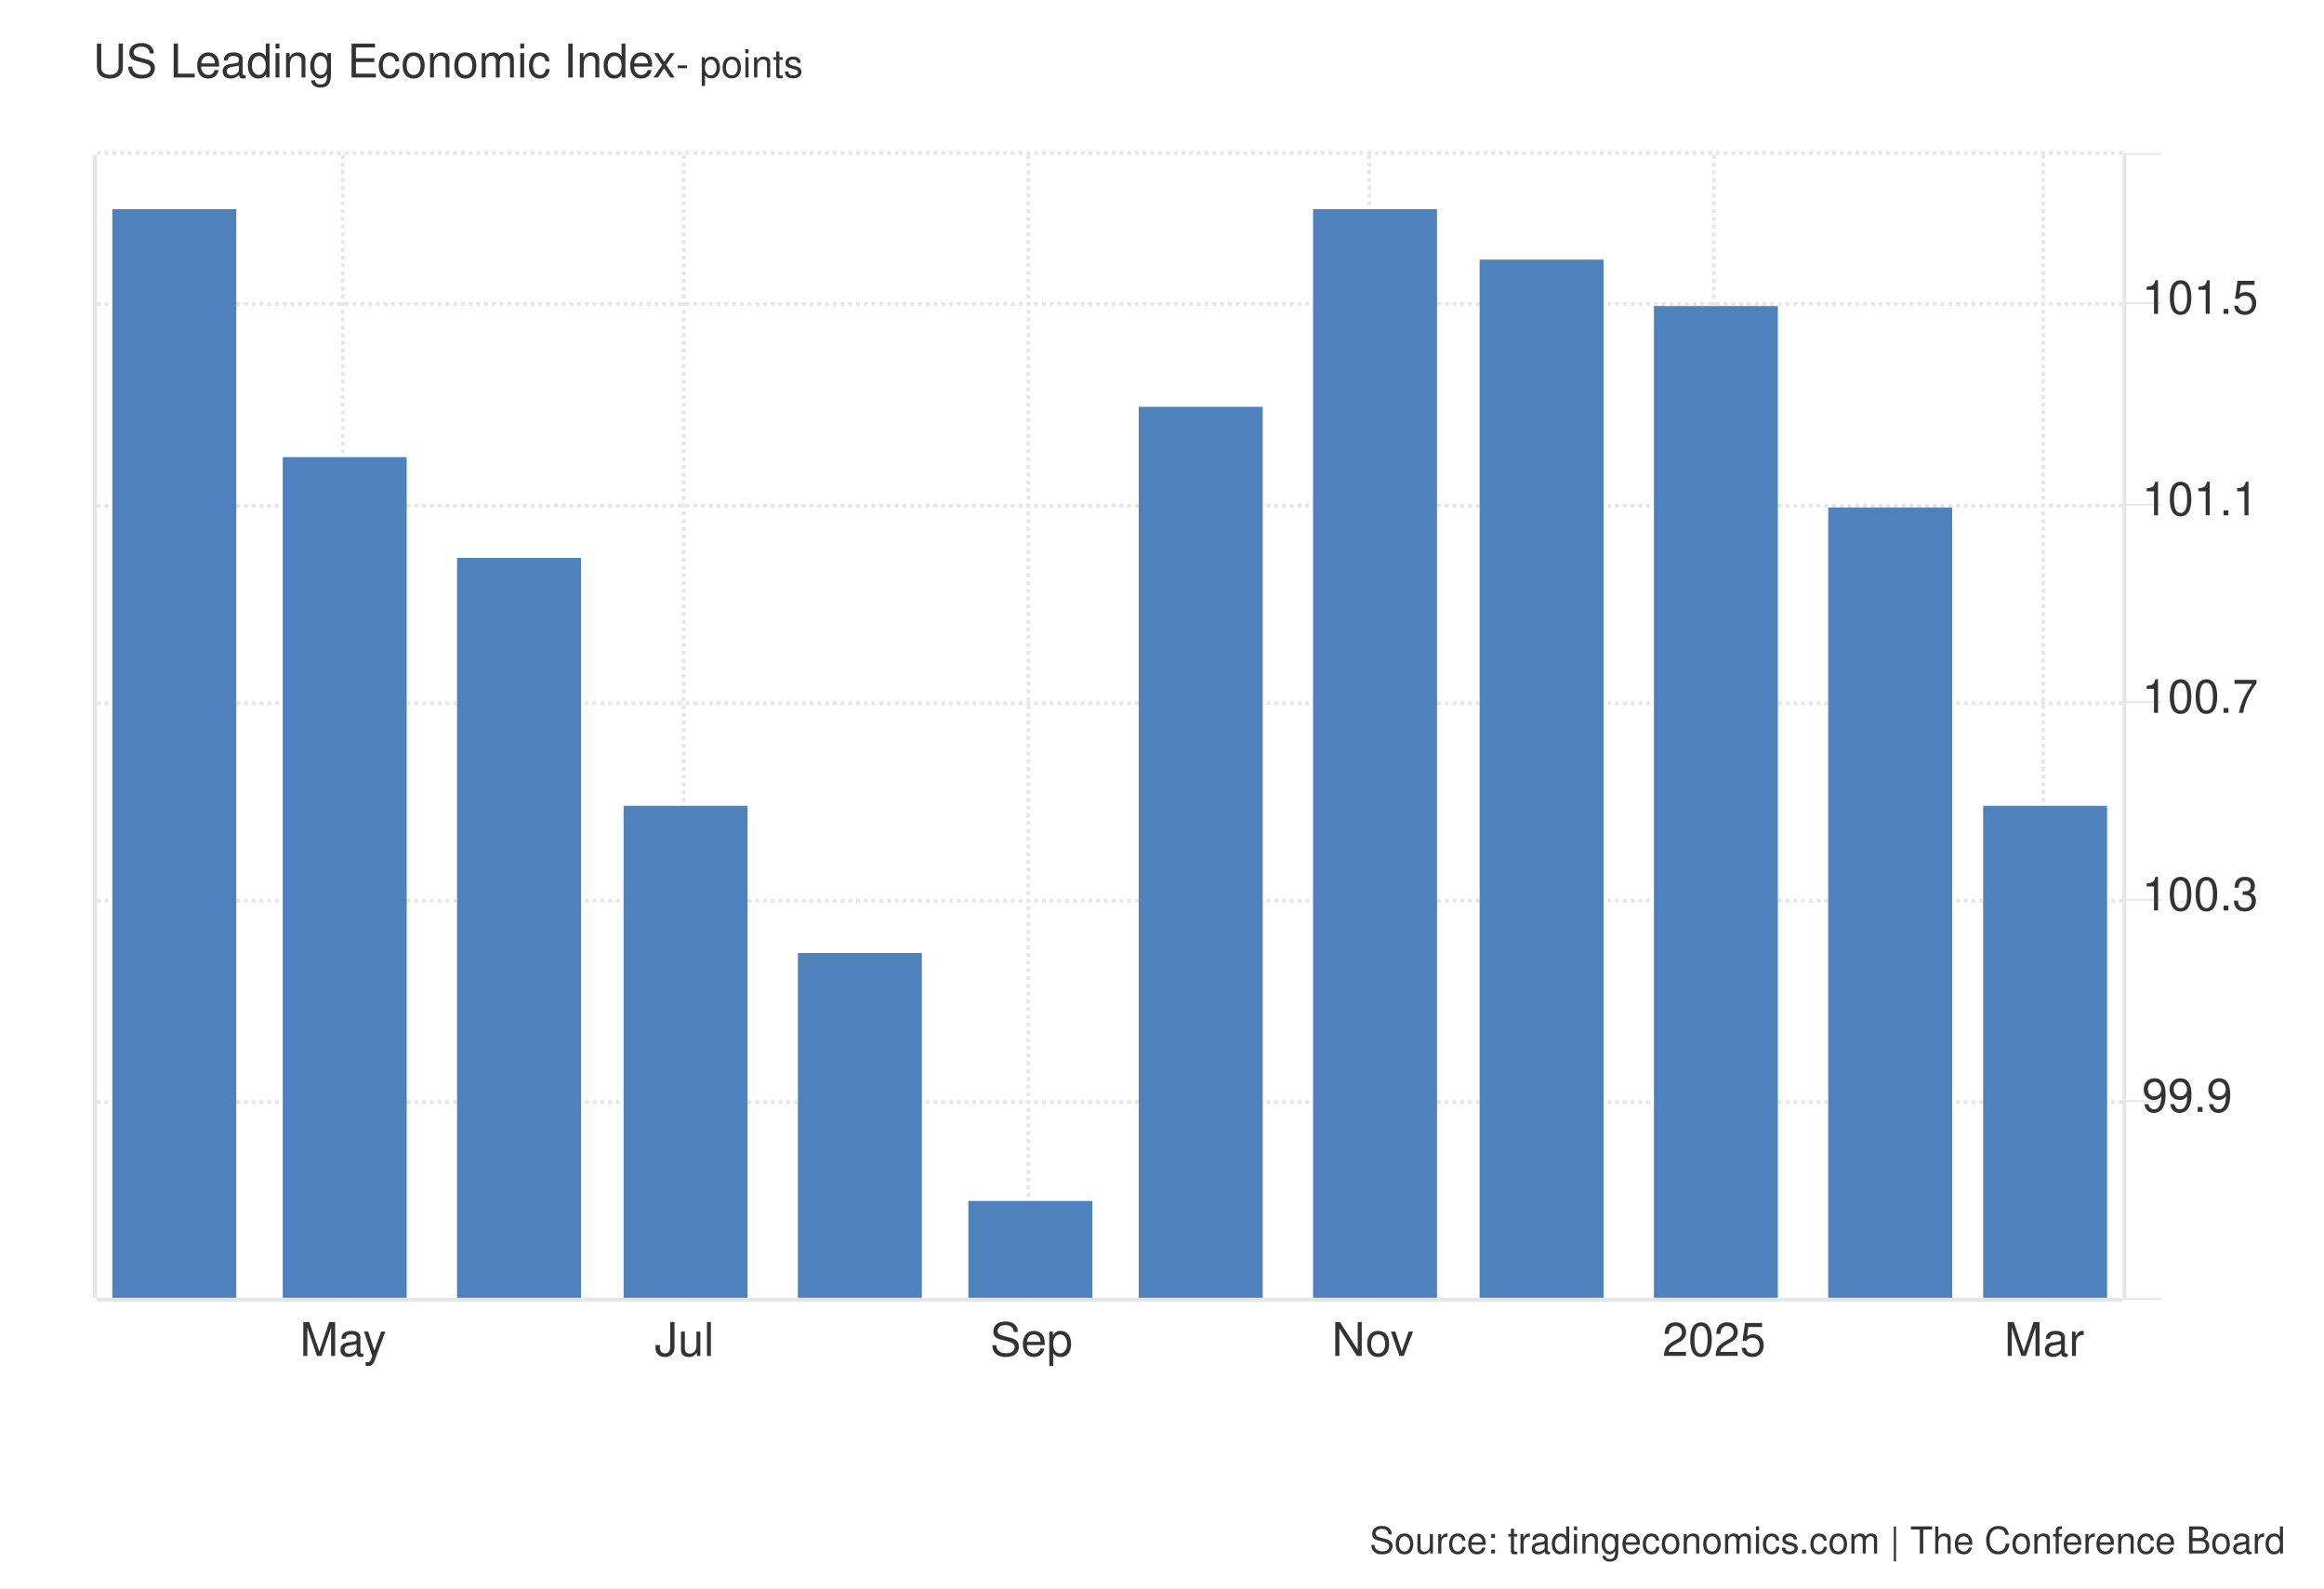
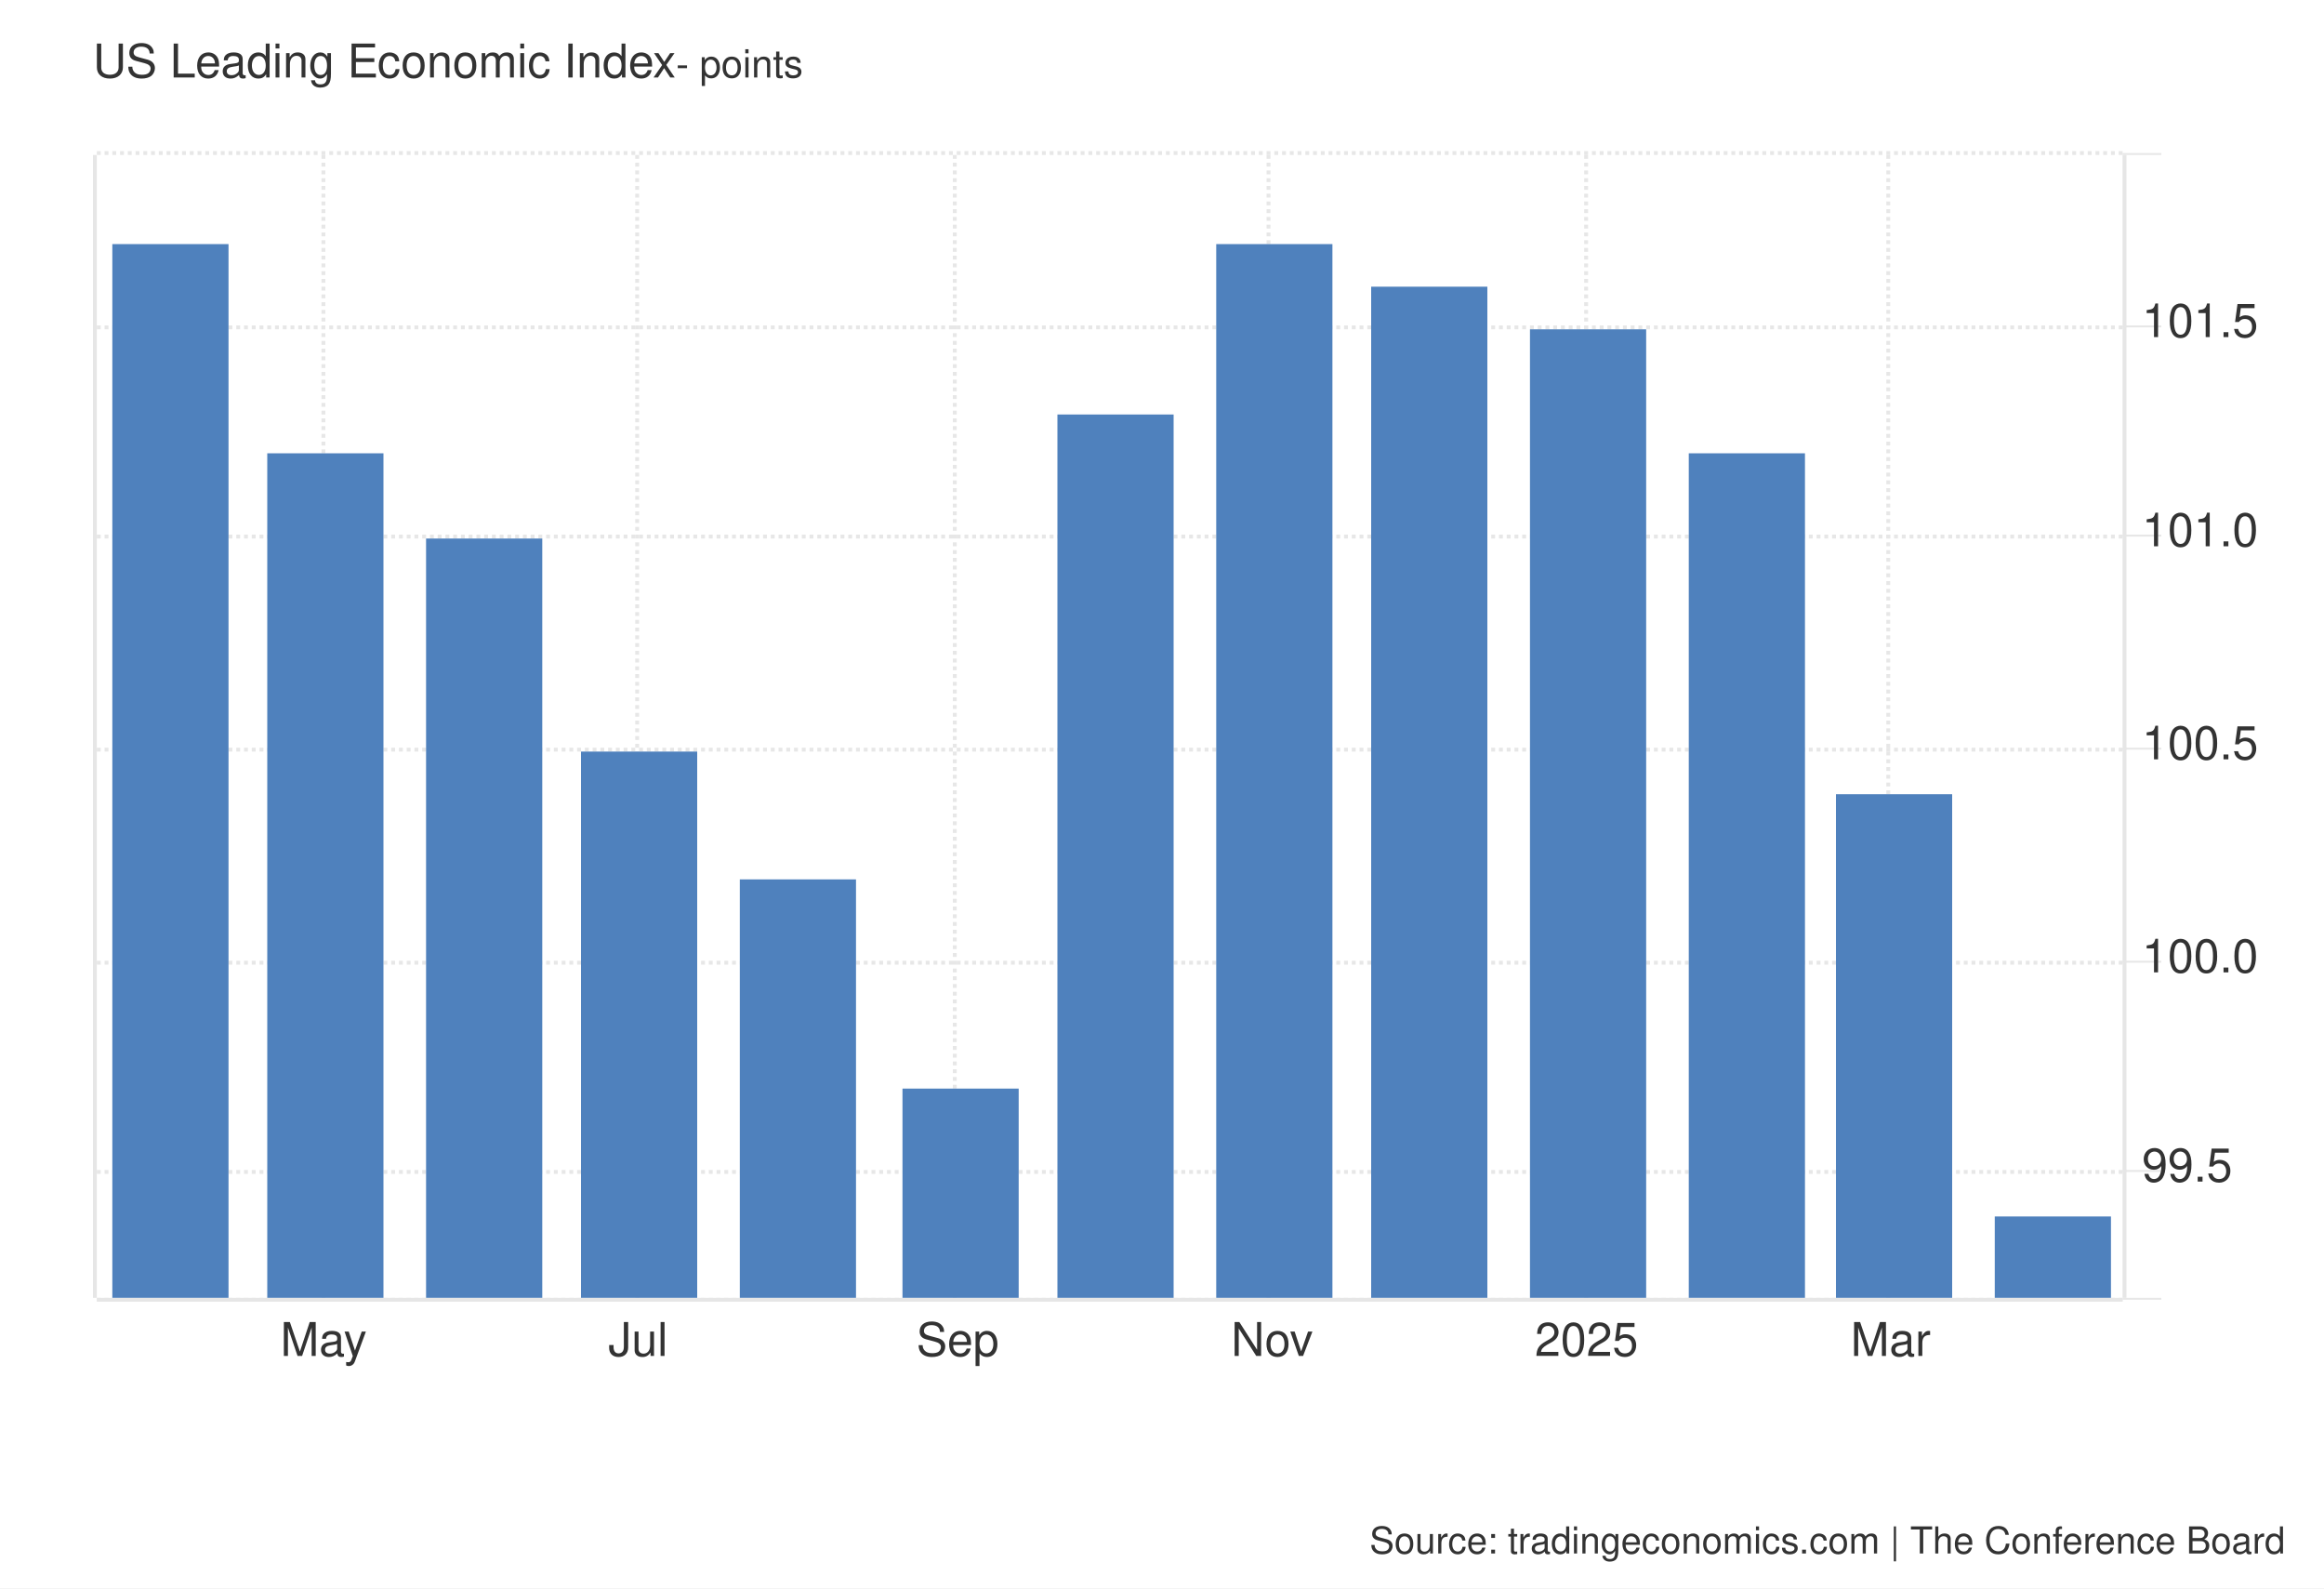
<svg xmlns="http://www.w3.org/2000/svg" version="1.1" class="highcharts-root" style="font-family: &quot;Lucida Grande&quot;, &quot;Lucida Sans Unicode&quot;, Arial, Helvetica, sans-serif; font-size: 12px;" width="600" height="410" viewBox="0 0 600 410">
  <defs>
-     <clipPath id="highcharts-3u2ldkw-37-">
+     <clipPath id="highcharts-tvmdj1x-145-">
      <rect x="0" y="0" width="523" height="295" fill="none" />
    </clipPath>
-     <clipPath id="highcharts-3u2ldkw-50-">
+     <clipPath id="highcharts-tvmdj1x-159-">
      <rect x="0" y="0" width="523" height="295" fill="none" />
    </clipPath>
-     <clipPath id="highcharts-3u2ldkw-51-">
+     <clipPath id="highcharts-tvmdj1x-160-">
      <rect x="25" y="40" width="523" height="295" fill="none" />
    </clipPath>
  </defs>
  <rect fill="#ffffff" class="highcharts-background" x="0" y="0" width="600" height="410" rx="0" ry="0" />
  <rect fill="none" class="highcharts-plot-background" x="25" y="40" width="523" height="295" />
  <g class="highcharts-grid highcharts-xaxis-grid" data-z-index="1">
-     <path fill="none" stroke="#E7E7E7" stroke-width="1" stroke-dasharray="1,1" data-z-index="1" class="highcharts-grid-line" d="M 88.5 40 L 88.5 335" opacity="1" />
-     <path fill="none" stroke="#E7E7E7" stroke-width="1" stroke-dasharray="1,1" data-z-index="1" class="highcharts-grid-line" d="M 176.5 40 L 176.5 335" opacity="1" />
-     <path fill="none" stroke="#E7E7E7" stroke-width="1" stroke-dasharray="1,1" data-z-index="1" class="highcharts-grid-line" d="M 265.5 40 L 265.5 335" opacity="1" />
-     <path fill="none" stroke="#E7E7E7" stroke-width="1" stroke-dasharray="1,1" data-z-index="1" class="highcharts-grid-line" d="M 353.5 40 L 353.5 335" opacity="1" />
-     <path fill="none" stroke="#E7E7E7" stroke-width="1" stroke-dasharray="1,1" data-z-index="1" class="highcharts-grid-line" d="M 442.5 40 L 442.5 335" opacity="1" />
-     <path fill="none" stroke="#E7E7E7" stroke-width="1" stroke-dasharray="1,1" data-z-index="1" class="highcharts-grid-line" d="M 527.5 40 L 527.5 335" opacity="1" />
+     <path fill="none" stroke="#E7E7E7" stroke-width="1" stroke-dasharray="1,1" data-z-index="1" class="highcharts-grid-line" d="M 83.5 40 L 83.5 335" opacity="1" />
+     <path fill="none" stroke="#E7E7E7" stroke-width="1" stroke-dasharray="1,1" data-z-index="1" class="highcharts-grid-line" d="M 164.5 40 L 164.5 335" opacity="1" />
+     <path fill="none" stroke="#E7E7E7" stroke-width="1" stroke-dasharray="1,1" data-z-index="1" class="highcharts-grid-line" d="M 246.5 40 L 246.5 335" opacity="1" />
+     <path fill="none" stroke="#E7E7E7" stroke-width="1" stroke-dasharray="1,1" data-z-index="1" class="highcharts-grid-line" d="M 327.5 40 L 327.5 335" opacity="1" />
+     <path fill="none" stroke="#E7E7E7" stroke-width="1" stroke-dasharray="1,1" data-z-index="1" class="highcharts-grid-line" d="M 409.5 40 L 409.5 335" opacity="1" />
+     <path fill="none" stroke="#E7E7E7" stroke-width="1" stroke-dasharray="1,1" data-z-index="1" class="highcharts-grid-line" d="M 487.5 40 L 487.5 335" opacity="1" />
  </g>
  <g class="highcharts-grid highcharts-yaxis-grid" data-z-index="1">
    <path fill="none" stroke="#E7E7E7" stroke-width="1" stroke-dasharray="1,1" data-z-index="1" class="highcharts-grid-line" d="M 25 335.5 L 548 335.5" opacity="1" />
-     <path fill="none" stroke="#E7E7E7" stroke-width="1" stroke-dasharray="1,1" data-z-index="1" class="highcharts-grid-line" d="M 25 284.5 L 548 284.5" opacity="1" />
-     <path fill="none" stroke="#E7E7E7" stroke-width="1" stroke-dasharray="1,1" data-z-index="1" class="highcharts-grid-line" d="M 25 232.5 L 548 232.5" opacity="1" />
-     <path fill="none" stroke="#E7E7E7" stroke-width="1" stroke-dasharray="1,1" data-z-index="1" class="highcharts-grid-line" d="M 25 181.5 L 548 181.5" opacity="1" />
-     <path fill="none" stroke="#E7E7E7" stroke-width="1" stroke-dasharray="1,1" data-z-index="1" class="highcharts-grid-line" d="M 25 130.5 L 548 130.5" opacity="1" />
-     <path fill="none" stroke="#E7E7E7" stroke-width="1" stroke-dasharray="1,1" data-z-index="1" class="highcharts-grid-line" d="M 25 78.5 L 548 78.5" opacity="1" />
+     <path fill="none" stroke="#E7E7E7" stroke-width="1" stroke-dasharray="1,1" data-z-index="1" class="highcharts-grid-line" d="M 25 302.5 L 548 302.5" opacity="1" />
+     <path fill="none" stroke="#E7E7E7" stroke-width="1" stroke-dasharray="1,1" data-z-index="1" class="highcharts-grid-line" d="M 25 248.5 L 548 248.5" opacity="1" />
+     <path fill="none" stroke="#E7E7E7" stroke-width="1" stroke-dasharray="1,1" data-z-index="1" class="highcharts-grid-line" d="M 25 193.5 L 548 193.5" opacity="1" />
+     <path fill="none" stroke="#E7E7E7" stroke-width="1" stroke-dasharray="1,1" data-z-index="1" class="highcharts-grid-line" d="M 25 138.5 L 548 138.5" opacity="1" />
+     <path fill="none" stroke="#E7E7E7" stroke-width="1" stroke-dasharray="1,1" data-z-index="1" class="highcharts-grid-line" d="M 25 84.5 L 548 84.5" opacity="1" />
    <path fill="none" stroke="#E7E7E7" stroke-width="1" stroke-dasharray="1,1" data-z-index="1" class="highcharts-grid-line" d="M 25 39.5 L 548 39.5" opacity="1" />
  </g>
  <rect fill="none" class="highcharts-plot-border" data-z-index="1" x="25" y="40" width="523" height="295" />
  <g class="highcharts-grid highcharts-yaxis-grid" data-z-index="1" />
  <g class="highcharts-axis highcharts-xaxis" data-z-index="2">
    <path fill="none" class="highcharts-axis-line" stroke="#E6E6E6" stroke-width="1" data-z-index="7" d="M 25 335.5 L 548 335.5" />
  </g>
  <g class="highcharts-axis highcharts-yaxis" data-z-index="2">
    <path fill="none" class="highcharts-tick" stroke="#E7E7E7" stroke-width="0.5" d="M 548 335.25 L 558 335.25" opacity="1" />
-     <path fill="none" class="highcharts-tick" stroke="#E7E7E7" stroke-width="0.5" d="M 548 284.25 L 558 284.25" opacity="1" />
-     <path fill="none" class="highcharts-tick" stroke="#E7E7E7" stroke-width="0.5" d="M 548 232.25 L 558 232.25" opacity="1" />
-     <path fill="none" class="highcharts-tick" stroke="#E7E7E7" stroke-width="0.5" d="M 548 181.25 L 558 181.25" opacity="1" />
-     <path fill="none" class="highcharts-tick" stroke="#E7E7E7" stroke-width="0.5" d="M 548 130.25 L 558 130.25" opacity="1" />
-     <path fill="none" class="highcharts-tick" stroke="#E7E7E7" stroke-width="0.5" d="M 548 78.25 L 558 78.25" opacity="1" />
+     <path fill="none" class="highcharts-tick" stroke="#E7E7E7" stroke-width="0.5" d="M 548 302.25 L 558 302.25" opacity="1" />
+     <path fill="none" class="highcharts-tick" stroke="#E7E7E7" stroke-width="0.5" d="M 548 248.25 L 558 248.25" opacity="1" />
+     <path fill="none" class="highcharts-tick" stroke="#E7E7E7" stroke-width="0.5" d="M 548 193.25 L 558 193.25" opacity="1" />
+     <path fill="none" class="highcharts-tick" stroke="#E7E7E7" stroke-width="0.5" d="M 548 138.25 L 558 138.25" opacity="1" />
+     <path fill="none" class="highcharts-tick" stroke="#E7E7E7" stroke-width="0.5" d="M 548 84.25 L 558 84.25" opacity="1" />
    <path fill="none" class="highcharts-tick" stroke="#E7E7E7" stroke-width="0.5" d="M 548 39.75 L 558 39.75" opacity="1" />
    <path fill="none" class="highcharts-axis-line" stroke="#E6E6E6" stroke-width="1" data-z-index="7" d="M 548.5 40 L 548.5 335" />
  </g>
  <g class="highcharts-axis highcharts-yaxis" data-z-index="2">
    <path fill="none" class="highcharts-axis-line" stroke="#E6E6E6" stroke-width="1" data-z-index="7" d="M 24.5 40 L 24.5 335" />
  </g>
  <g class="highcharts-series-group" data-z-index="3">
-     <g class="highcharts-series highcharts-series-0 highcharts-column-series" data-z-index="4" opacity="1" transform="translate(25,40) scale(1 1)" clip-path="url(#highcharts-3u2ldkw-50-)">
-       <rect x="4" y="14" width="32" height="282" fill="#4f81bd" opacity="1" class="highcharts-point" />
-       <rect x="48" y="78" width="32" height="218" fill="#4f81bd" opacity="1" class="highcharts-point" />
-       <rect x="93" y="104" width="32" height="192" fill="#4f81bd" opacity="1" class="highcharts-point" />
-       <rect x="136" y="168" width="32" height="128" fill="#4f81bd" opacity="1" class="highcharts-point" />
-       <rect x="181" y="206" width="32" height="90" fill="#4f81bd" opacity="1" class="highcharts-point" />
-       <rect x="225" y="270" width="32" height="26" fill="#4f81bd" opacity="1" class="highcharts-point" />
-       <rect x="269" y="65" width="32" height="231" fill="#4f81bd" opacity="1" class="highcharts-point" />
-       <rect x="314" y="14" width="32" height="282" fill="#4f81bd" opacity="1" class="highcharts-point" />
-       <rect x="357" y="27" width="32" height="269" fill="#4f81bd" opacity="1" class="highcharts-point" />
-       <rect x="402" y="39" width="32" height="257" fill="#4f81bd" opacity="1" class="highcharts-point" />
-       <rect x="447" y="91" width="32" height="205" fill="#4f81bd" opacity="1" class="highcharts-point" />
-       <rect x="487" y="168" width="32" height="128" fill="#4f81bd" opacity="1" class="highcharts-point" />
+     <g class="highcharts-series highcharts-series-0 highcharts-column-series" data-z-index="4" opacity="1" transform="translate(25,40) scale(1 1)" clip-path="url(#highcharts-tvmdj1x-159-)">
+       <rect x="4" y="23" width="30" height="273" fill="#4f81bd" opacity="1" class="highcharts-point" />
+       <rect x="44" y="77" width="30" height="219" fill="#4f81bd" opacity="1" class="highcharts-point" />
+       <rect x="85" y="99" width="30" height="197" fill="#4f81bd" opacity="1" class="highcharts-point" />
+       <rect x="125" y="154" width="30" height="142" fill="#4f81bd" opacity="1" class="highcharts-point" />
+       <rect x="166" y="187" width="30" height="109" fill="#4f81bd" opacity="1" class="highcharts-point" />
+       <rect x="208" y="241" width="30" height="55" fill="#4f81bd" opacity="1" class="highcharts-point" />
+       <rect x="248" y="67" width="30" height="229" fill="#4f81bd" opacity="1" class="highcharts-point" />
+       <rect x="289" y="23" width="30" height="273" fill="#4f81bd" opacity="1" class="highcharts-point" />
+       <rect x="329" y="34" width="30" height="262" fill="#4f81bd" opacity="1" class="highcharts-point" />
+       <rect x="370" y="45" width="30" height="251" fill="#4f81bd" opacity="1" class="highcharts-point" />
+       <rect x="411" y="77" width="30" height="219" fill="#4f81bd" opacity="1" class="highcharts-point" />
+       <rect x="449" y="165" width="30" height="131" fill="#4f81bd" opacity="1" class="highcharts-point" />
+       <rect x="490" y="274" width="30" height="22" fill="#4f81bd" opacity="1" class="highcharts-point" />
    </g>
    <g class="highcharts-markers highcharts-series-0 highcharts-column-series" data-z-index="4" opacity="1" transform="translate(25,40) scale(1 1)" clip-path="none" />
  </g>
  <text x="24" text-anchor="start" class="highcharts-title" data-z-index="4" style="color: rgb(51, 51, 51); font-size: 1em; fill: rgb(51, 51, 51); font-family: Helvetica;" y="20">US Leading Economic Index<tspan style="font-size: 10px;"> - points</tspan>
  </text>
  <text x="590" text-anchor="end" class="highcharts-subtitle" data-z-index="4" style="color: rgb(51, 51, 51); fill: rgb(51, 51, 51); font-size: 0.8em; font-family: Helvetica;" y="401">Source: tradingeconomics.com | The Conference Board</text>
  <text x="10" text-anchor="start" class="highcharts-caption" data-z-index="4" style="color: rgb(102, 102, 102); fill: rgb(102, 102, 102);" y="407" />
  <g class="highcharts-axis-labels highcharts-xaxis-labels" data-z-index="7">
-     <text x="88.569" style="color: rgb(51, 51, 51); cursor: default; font-size: 1em; font-family: Helvetica; fill: rgb(51, 51, 51);" text-anchor="middle" transform="translate(0,0)" y="350" opacity="1">May</text>
-     <text x="176.699" style="color: rgb(51, 51, 51); cursor: default; font-size: 1em; font-family: Helvetica; fill: rgb(51, 51, 51);" text-anchor="middle" transform="translate(0,0)" y="350" opacity="1">Jul</text>
-     <text x="266.273" style="color: rgb(51, 51, 51); cursor: default; font-size: 1em; font-family: Helvetica; fill: rgb(51, 51, 51);" text-anchor="middle" transform="translate(0,0)" y="350" opacity="1">Sep</text>
-     <text x="354.403" style="color: rgb(51, 51, 51); cursor: default; font-size: 1em; font-family: Helvetica; fill: rgb(51, 51, 51);" text-anchor="middle" transform="translate(0,0)" y="350" opacity="1">Nov</text>
-     <text x="442.533" style="color: rgb(51, 51, 51); cursor: default; font-size: 1em; font-family: Helvetica; fill: rgb(51, 51, 51);" text-anchor="middle" transform="translate(0,0)" y="350" opacity="1">2025</text>
-     <text x="527.773" style="color: rgb(51, 51, 51); cursor: default; font-size: 1em; font-family: Helvetica; fill: rgb(51, 51, 51);" text-anchor="middle" transform="translate(0,0)" y="350" opacity="1">Mar</text>
+     <text x="83.555" style="color: rgb(51, 51, 51); cursor: default; font-size: 1em; font-family: Helvetica; fill: rgb(51, 51, 51);" text-anchor="middle" transform="translate(0,0)" y="350" opacity="1">May</text>
+     <text x="164.733" style="color: rgb(51, 51, 51); cursor: default; font-size: 1em; font-family: Helvetica; fill: rgb(51, 51, 51);" text-anchor="middle" transform="translate(0,0)" y="350" opacity="1">Jul</text>
+     <text x="247.242" style="color: rgb(51, 51, 51); cursor: default; font-size: 1em; font-family: Helvetica; fill: rgb(51, 51, 51);" text-anchor="middle" transform="translate(0,0)" y="350" opacity="1">Sep</text>
+     <text x="328.42" style="color: rgb(51, 51, 51); cursor: default; font-size: 1em; font-family: Helvetica; fill: rgb(51, 51, 51);" text-anchor="middle" transform="translate(0,0)" y="350" opacity="1">Nov</text>
+     <text x="409.598" style="color: rgb(51, 51, 51); cursor: default; font-size: 1em; font-family: Helvetica; fill: rgb(51, 51, 51);" text-anchor="middle" transform="translate(0,0)" y="350" opacity="1">2025</text>
+     <text x="488.115" style="color: rgb(51, 51, 51); cursor: default; font-size: 1em; font-family: Helvetica; fill: rgb(51, 51, 51);" text-anchor="middle" transform="translate(0,0)" y="350" opacity="1">Mar</text>
  </g>
  <g class="highcharts-axis-labels highcharts-yaxis-labels" data-z-index="7">
    <text x="0" style="color: rgb(51, 51, 51); cursor: default; font-size: 1em; font-family: Helvetica; fill: rgb(51, 51, 51);" text-anchor="start" transform="translate(0,0)" visibility="hidden">
+       <tspan class="yLabels_">99.2</tspan>
+     </text>
+     <text x="553" style="color: rgb(51, 51, 51); cursor: default; font-size: 1em; font-family: Helvetica; fill: rgb(51, 51, 51);" text-anchor="start" transform="translate(0,0)" y="305" opacity="1">
      <tspan class="yLabels_">99.5</tspan>
    </text>
-     <text x="553" style="color: rgb(51, 51, 51); cursor: default; font-size: 1em; font-family: Helvetica; fill: rgb(51, 51, 51);" text-anchor="start" transform="translate(0,0)" y="287" opacity="1">
-       <tspan class="yLabels_">99.9</tspan>
+     <text x="553" style="color: rgb(51, 51, 51); cursor: default; font-size: 1em; font-family: Helvetica; fill: rgb(51, 51, 51);" text-anchor="start" transform="translate(0,0)" y="251" opacity="1">
+       <tspan class="yLabels_">100.0</tspan>
    </text>
-     <text x="553" style="color: rgb(51, 51, 51); cursor: default; font-size: 1em; font-family: Helvetica; fill: rgb(51, 51, 51);" text-anchor="start" transform="translate(0,0)" y="235" opacity="1">
-       <tspan class="yLabels_">100.3</tspan>
+     <text x="553" style="color: rgb(51, 51, 51); cursor: default; font-size: 1em; font-family: Helvetica; fill: rgb(51, 51, 51);" text-anchor="start" transform="translate(0,0)" y="196" opacity="1">
+       <tspan class="yLabels_">100.5</tspan>
    </text>
-     <text x="553" style="color: rgb(51, 51, 51); cursor: default; font-size: 1em; font-family: Helvetica; fill: rgb(51, 51, 51);" text-anchor="start" transform="translate(0,0)" y="184" opacity="1">
-       <tspan class="yLabels_">100.7</tspan>
+     <text x="553" style="color: rgb(51, 51, 51); cursor: default; font-size: 1em; font-family: Helvetica; fill: rgb(51, 51, 51);" text-anchor="start" transform="translate(0,0)" y="141" opacity="1">
+       <tspan class="yLabels_">101.0</tspan>
    </text>
-     <text x="553" style="color: rgb(51, 51, 51); cursor: default; font-size: 1em; font-family: Helvetica; fill: rgb(51, 51, 51);" text-anchor="start" transform="translate(0,0)" y="133" opacity="1">
-       <tspan class="yLabels_">101.1</tspan>
-     </text>
-     <text x="553" style="color: rgb(51, 51, 51); cursor: default; font-size: 1em; font-family: Helvetica; fill: rgb(51, 51, 51);" text-anchor="start" transform="translate(0,0)" y="81" opacity="1">
+     <text x="553" style="color: rgb(51, 51, 51); cursor: default; font-size: 1em; font-family: Helvetica; fill: rgb(51, 51, 51);" text-anchor="start" transform="translate(0,0)" y="87" opacity="1">
      <tspan class="yLabels_">101.5</tspan>
    </text>
    <text x="0" style="color: rgb(51, 51, 51); cursor: default; font-size: 1em; font-family: Helvetica; fill: rgb(51, 51, 51);" text-anchor="start" transform="translate(0,0)" visibility="hidden">
-       <tspan class="yLabels_">101.8</tspan>
+       <tspan class="yLabels_">101.9</tspan>
    </text>
  </g>
  <g class="highcharts-axis-labels highcharts-yaxis-labels" data-z-index="7" />
-   <g class="highcharts-control-points" data-z-index="99" clip-path="url(#highcharts-3u2ldkw-51-)" />
+   <g class="highcharts-control-points" data-z-index="99" clip-path="url(#highcharts-tvmdj1x-160-)" />
</svg>
